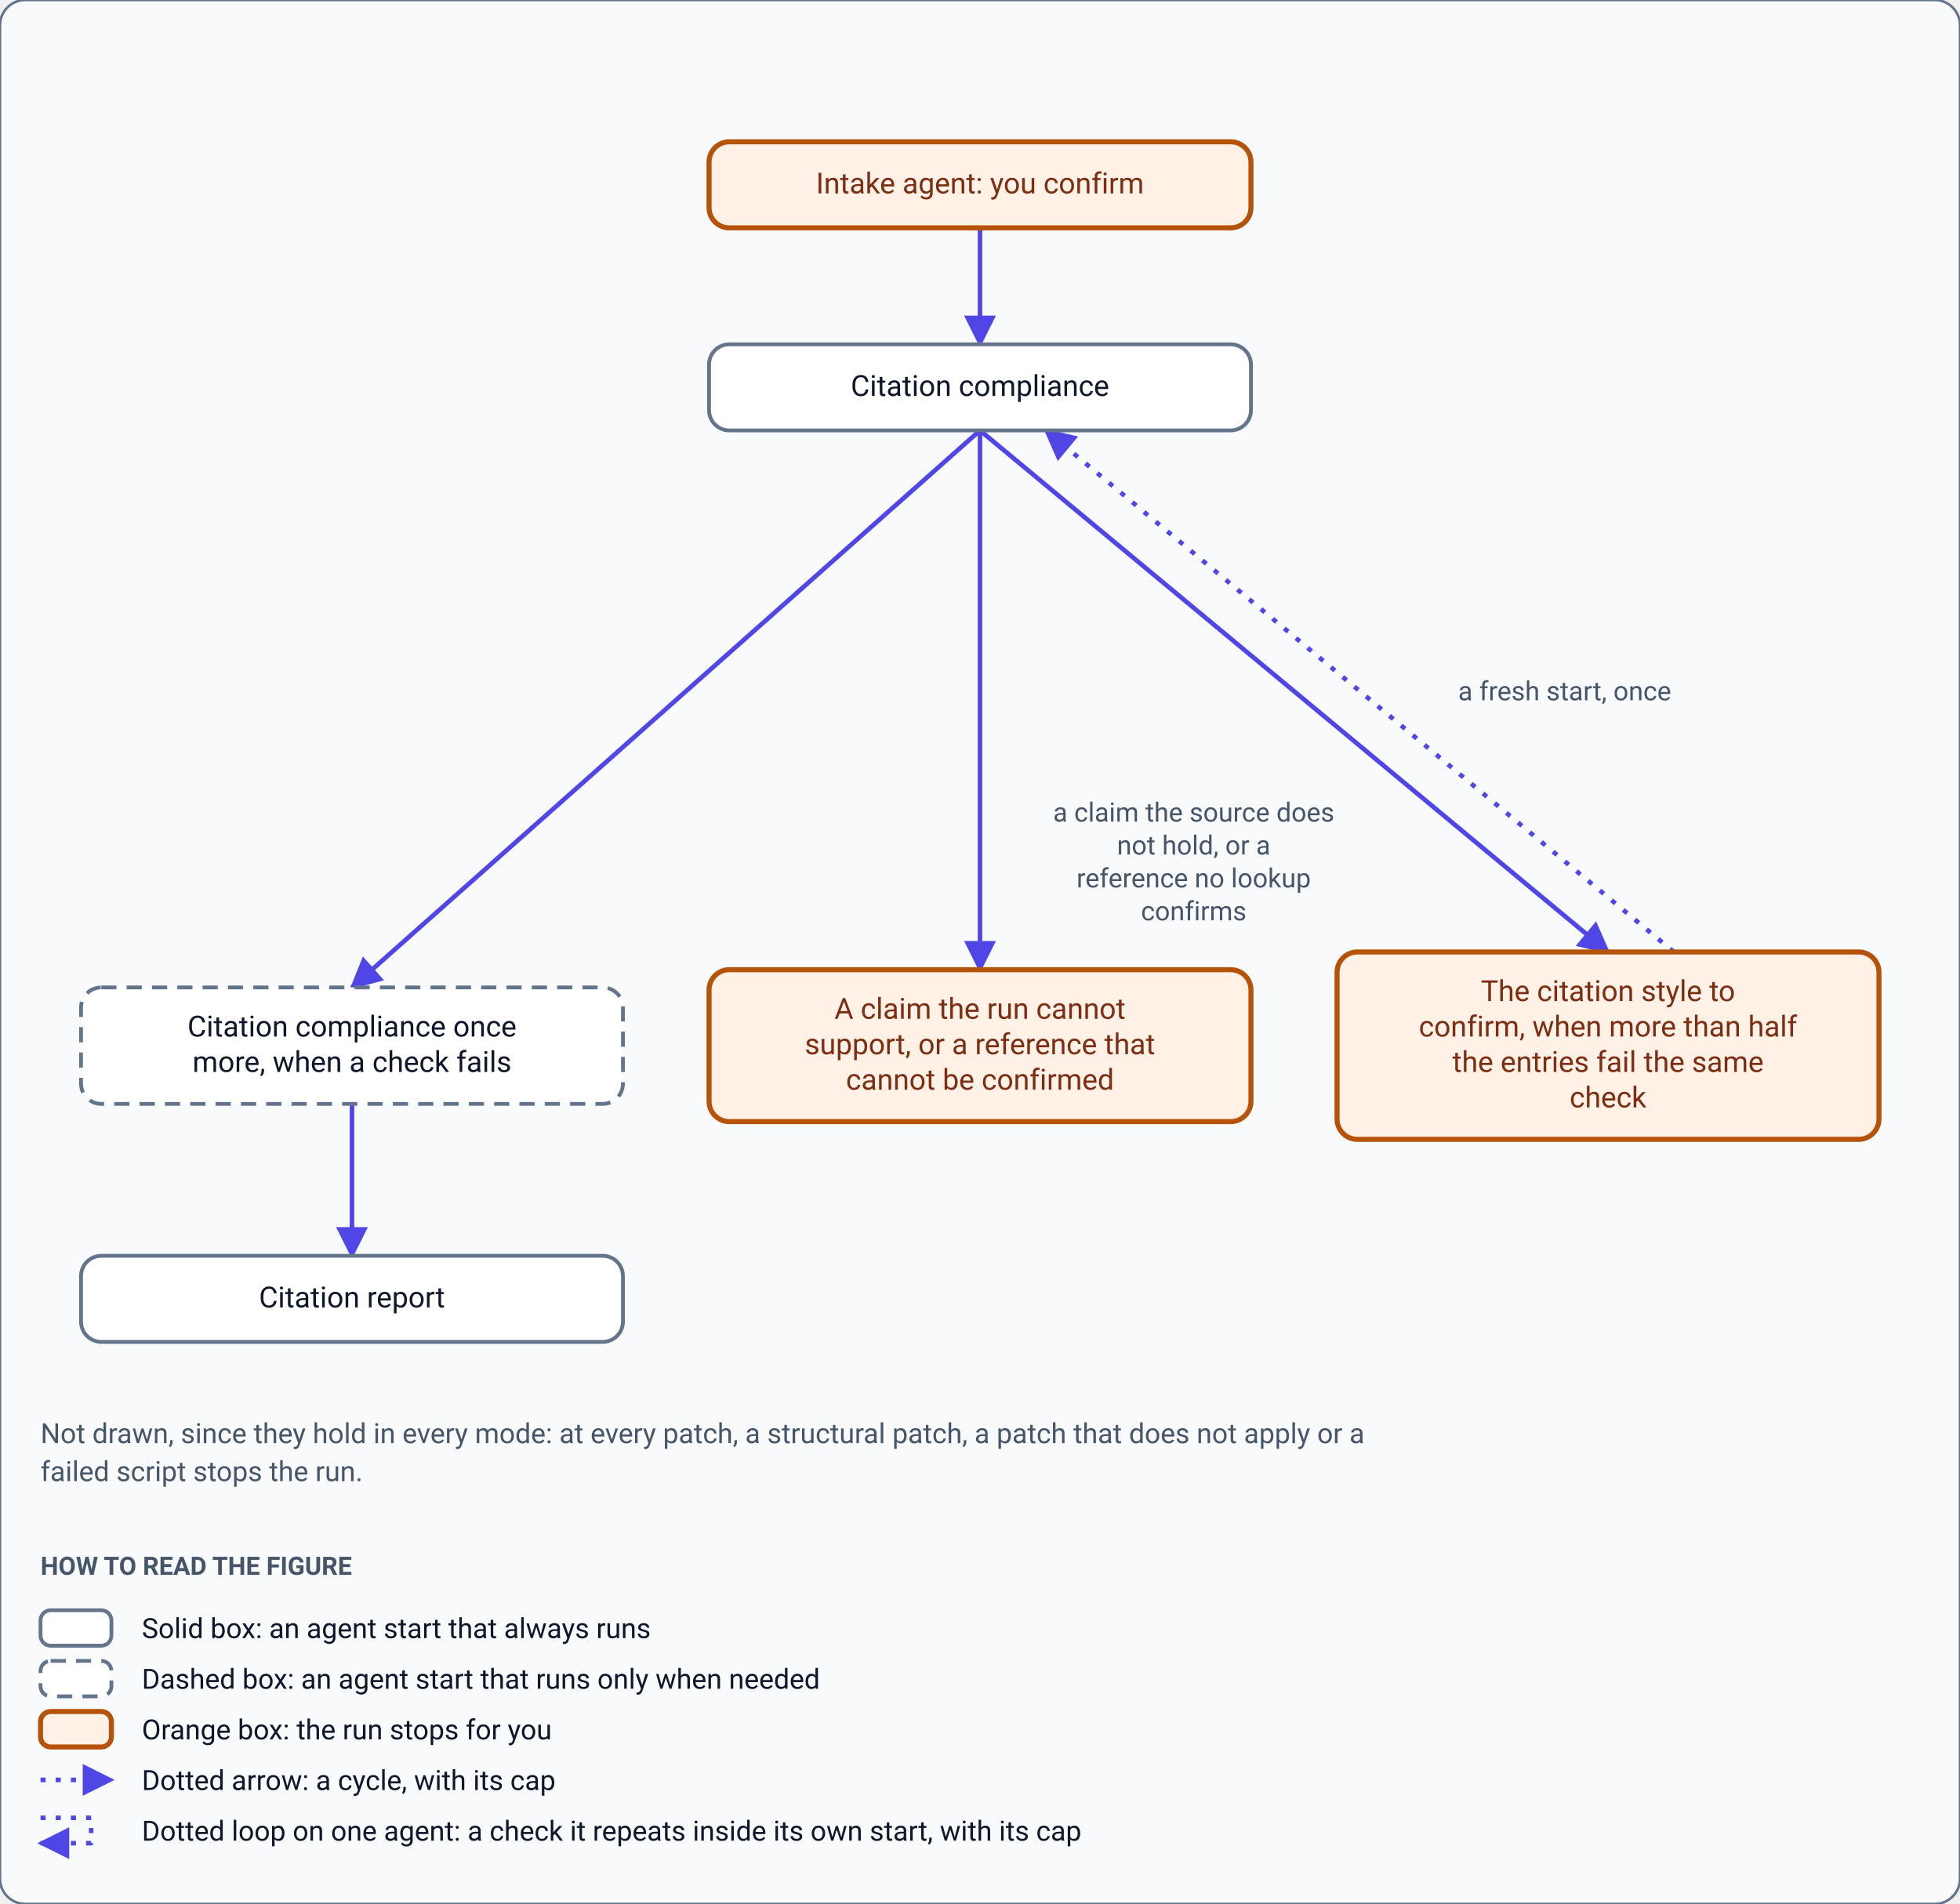
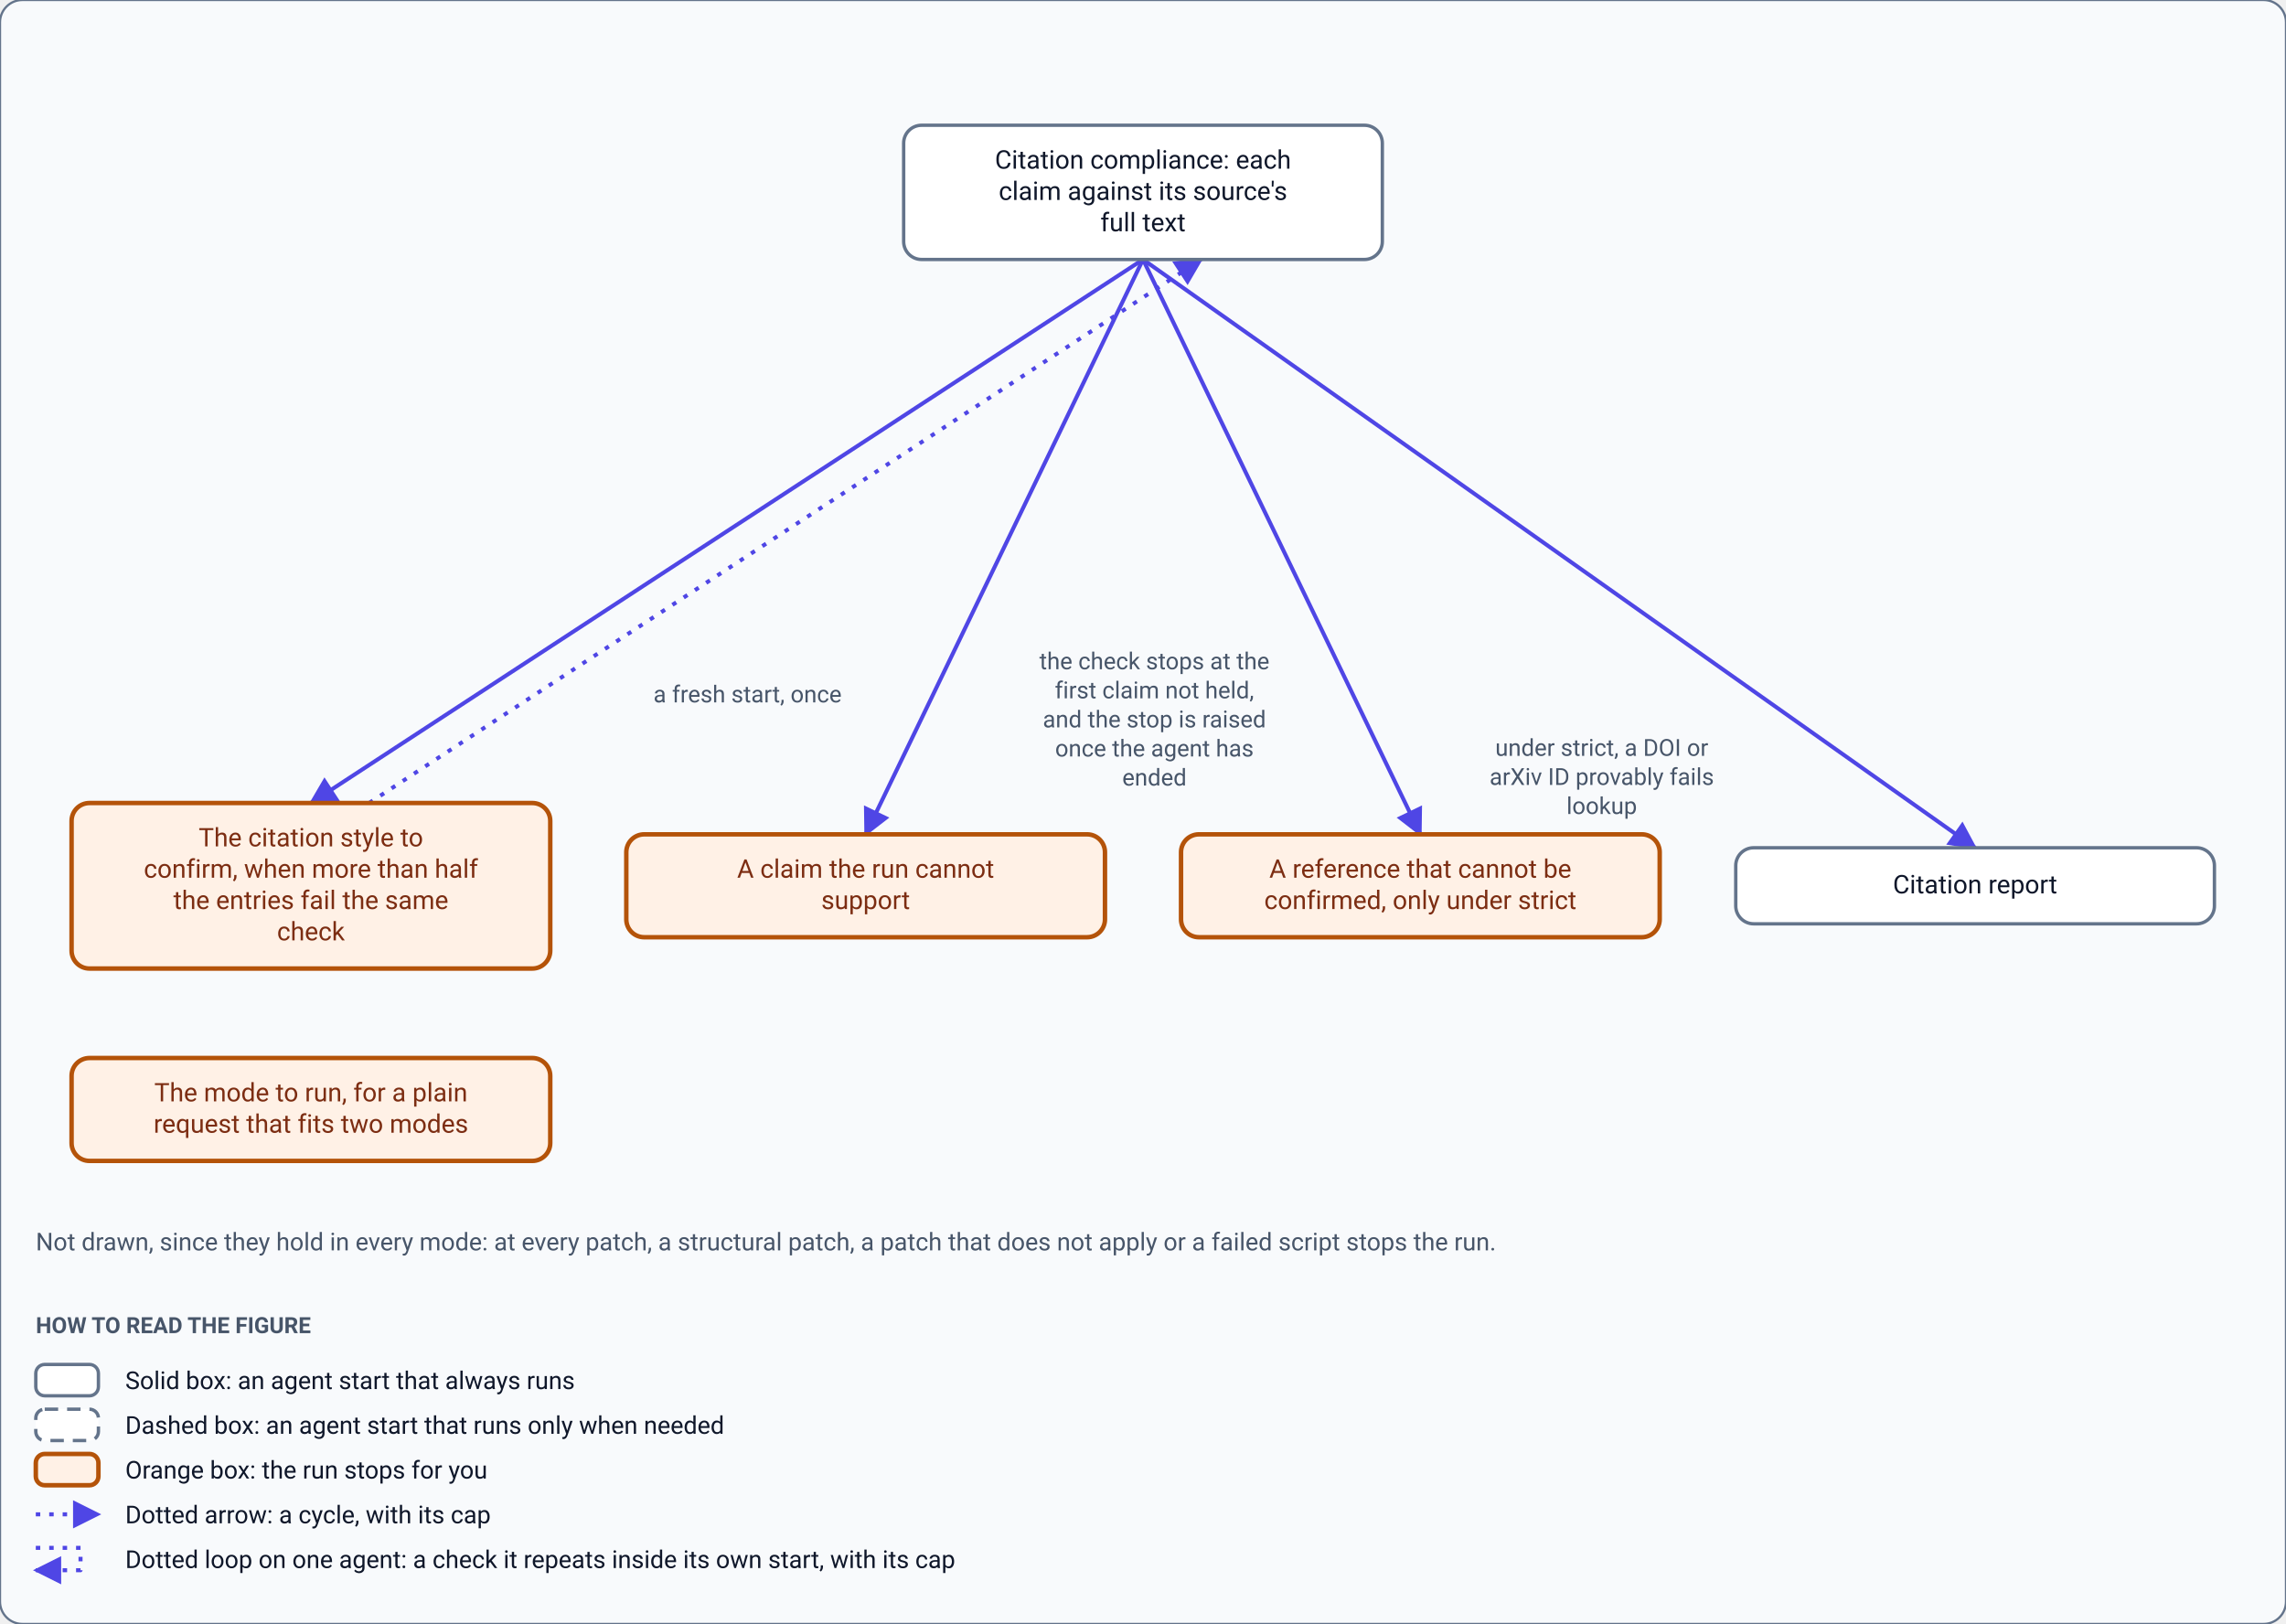
- <svg xmlns="http://www.w3.org/2000/svg" viewBox="0 0 774 752" width="774" height="752" role="img" aria-label="The citation-check mode of the paper skill. Boxes: Intake agent: you confirm (stop); Citation compliance (agent); Citation compliance once more, when a check fails (agent, only when needed); A claim the run cannot support, or a reference that cannot be confirmed (stop); The citation style to confirm, when more than half the entries fail the same check (stop); Citation report (agent).">
+ <svg xmlns="http://www.w3.org/2000/svg" viewBox="0 0 1022 726" width="1022" height="726" role="img" aria-label="The citation-check mode of the paper skill. Boxes: Citation compliance: each claim against its source's full text (agent); The citation style to confirm, when more than half the entries fail the same check (stop); A claim the run cannot support (stop); A reference that cannot be confirmed, only under strict (stop); Citation report (agent); The mode to run, for a plain request that fits two modes (stop).">
  <defs>
    <marker id="arrow" viewBox="0 0 10 10" refX="9" refY="5" markerWidth="7" markerHeight="7" orient="auto">
      <path d="M0,0 L10,5 L0,10 z" fill="#4f46e5" />
    </marker>
  </defs>
-   <rect x="0" y="0" width="774" height="752" rx="10" fill="#f8fafc" stroke="#64748b" />
-   <path d="M387,90 L387,136" fill="none" stroke="#4f46e5" stroke-width="1.8" marker-end="url(#arrow)" stroke-linejoin="round" />
-   <path d="M387,170 L635,376" fill="none" stroke="#4f46e5" stroke-width="1.8" marker-end="url(#arrow)" stroke-linejoin="round" />
-   <path d="M387,170 L387,383" fill="none" stroke="#4f46e5" stroke-width="1.8" marker-end="url(#arrow)" stroke-linejoin="round" />
-   <path d="M387,170 L139,390" fill="none" stroke="#4f46e5" stroke-width="1.8" marker-end="url(#arrow)" stroke-linejoin="round" />
-   <path d="M139,436 L139,496" fill="none" stroke="#4f46e5" stroke-width="1.8" marker-end="url(#arrow)" stroke-linejoin="round" />
-   <path d="M661,376 L413,170" fill="none" stroke="#4f46e5" stroke-width="1.8" stroke-dasharray="2 4" marker-end="url(#arrow)" stroke-linejoin="round" />
-   <rect x="280" y="56" width="214" height="34" rx="8" fill="#fff1e6" stroke="#b45309" stroke-width="2" />
-   <text x="387" y="76.4" font-family="ui-sans-serif, -apple-system, 'Segoe UI', Roboto, Helvetica, Arial, sans-serif" font-size="11.5" fill="#7c2d12" font-weight="400" text-anchor="middle">Intake agent: you confirm</text>
-   <rect x="280" y="136" width="214" height="34" rx="8" fill="#ffffff" stroke="#64748b" stroke-width="1.5" />
-   <text x="387" y="156.4" font-family="ui-sans-serif, -apple-system, 'Segoe UI', Roboto, Helvetica, Arial, sans-serif" font-size="11.5" fill="#0f172a" font-weight="400" text-anchor="middle">Citation compliance</text>
-   <rect x="32" y="390" width="214" height="46" rx="8" fill="#ffffff" stroke="#64748b" stroke-width="1.5" stroke-dasharray="6 4" />
-   <text x="139" y="409.4" font-family="ui-sans-serif, -apple-system, 'Segoe UI', Roboto, Helvetica, Arial, sans-serif" font-size="11.5" fill="#0f172a" font-weight="400" text-anchor="middle">Citation compliance once</text>
-   <text x="139" y="423.4" font-family="ui-sans-serif, -apple-system, 'Segoe UI', Roboto, Helvetica, Arial, sans-serif" font-size="11.5" fill="#0f172a" font-weight="400" text-anchor="middle">more, when a check fails</text>
-   <rect x="280" y="383" width="214" height="60" rx="8" fill="#fff1e6" stroke="#b45309" stroke-width="2" />
-   <text x="387" y="402.4" font-family="ui-sans-serif, -apple-system, 'Segoe UI', Roboto, Helvetica, Arial, sans-serif" font-size="11.5" fill="#7c2d12" font-weight="400" text-anchor="middle">A claim the run cannot</text>
-   <text x="387" y="416.4" font-family="ui-sans-serif, -apple-system, 'Segoe UI', Roboto, Helvetica, Arial, sans-serif" font-size="11.5" fill="#7c2d12" font-weight="400" text-anchor="middle">support, or a reference that</text>
-   <text x="387" y="430.4" font-family="ui-sans-serif, -apple-system, 'Segoe UI', Roboto, Helvetica, Arial, sans-serif" font-size="11.5" fill="#7c2d12" font-weight="400" text-anchor="middle">cannot be confirmed</text>
-   <rect x="528" y="376" width="214" height="74" rx="8" fill="#fff1e6" stroke="#b45309" stroke-width="2" />
-   <text x="635" y="395.4" font-family="ui-sans-serif, -apple-system, 'Segoe UI', Roboto, Helvetica, Arial, sans-serif" font-size="11.5" fill="#7c2d12" font-weight="400" text-anchor="middle">The citation style to</text>
-   <text x="635" y="409.4" font-family="ui-sans-serif, -apple-system, 'Segoe UI', Roboto, Helvetica, Arial, sans-serif" font-size="11.5" fill="#7c2d12" font-weight="400" text-anchor="middle">confirm, when more than half</text>
-   <text x="635" y="423.4" font-family="ui-sans-serif, -apple-system, 'Segoe UI', Roboto, Helvetica, Arial, sans-serif" font-size="11.5" fill="#7c2d12" font-weight="400" text-anchor="middle">the entries fail the same</text>
-   <text x="635" y="437.4" font-family="ui-sans-serif, -apple-system, 'Segoe UI', Roboto, Helvetica, Arial, sans-serif" font-size="11.5" fill="#7c2d12" font-weight="400" text-anchor="middle">check</text>
-   <rect x="32" y="496" width="214" height="34" rx="8" fill="#ffffff" stroke="#64748b" stroke-width="1.5" />
-   <text x="139" y="516.4" font-family="ui-sans-serif, -apple-system, 'Segoe UI', Roboto, Helvetica, Arial, sans-serif" font-size="11.5" fill="#0f172a" font-weight="400" text-anchor="middle">Citation report</text>
-   <text x="471.4" y="324.5" font-family="ui-sans-serif, -apple-system, 'Segoe UI', Roboto, Helvetica, Arial, sans-serif" font-size="10.5" fill="#475569" font-weight="400" text-anchor="middle" stroke="#f8fafc" stroke-width="4" stroke-linejoin="round" paint-order="stroke">a claim the source does</text>
-   <text x="471.4" y="337.5" font-family="ui-sans-serif, -apple-system, 'Segoe UI', Roboto, Helvetica, Arial, sans-serif" font-size="10.5" fill="#475569" font-weight="400" text-anchor="middle" stroke="#f8fafc" stroke-width="4" stroke-linejoin="round" paint-order="stroke">not hold, or a</text>
-   <text x="471.4" y="350.5" font-family="ui-sans-serif, -apple-system, 'Segoe UI', Roboto, Helvetica, Arial, sans-serif" font-size="10.5" fill="#475569" font-weight="400" text-anchor="middle" stroke="#f8fafc" stroke-width="4" stroke-linejoin="round" paint-order="stroke">reference no lookup</text>
-   <text x="471.4" y="363.5" font-family="ui-sans-serif, -apple-system, 'Segoe UI', Roboto, Helvetica, Arial, sans-serif" font-size="10.5" fill="#475569" font-weight="400" text-anchor="middle" stroke="#f8fafc" stroke-width="4" stroke-linejoin="round" paint-order="stroke">confirms</text>
-   <text x="617.9" y="276.6" font-family="ui-sans-serif, -apple-system, 'Segoe UI', Roboto, Helvetica, Arial, sans-serif" font-size="10.5" fill="#475569" font-weight="400" text-anchor="middle" stroke="#f8fafc" stroke-width="4" stroke-linejoin="round" paint-order="stroke">a fresh start, once</text>
-   <text x="16" y="570" font-family="ui-sans-serif, -apple-system, 'Segoe UI', Roboto, Helvetica, Arial, sans-serif" font-size="11" fill="#475569" font-weight="400" text-anchor="start">Not drawn, since they hold in every mode: at every patch, a structural patch, a patch that does not apply or a</text>
-   <text x="16" y="585" font-family="ui-sans-serif, -apple-system, 'Segoe UI', Roboto, Helvetica, Arial, sans-serif" font-size="11" fill="#475569" font-weight="400" text-anchor="start">failed script stops the run.</text>
-   <text x="16" y="622" font-family="ui-sans-serif, -apple-system, 'Segoe UI', Roboto, Helvetica, Arial, sans-serif" font-size="10" fill="#475569" font-weight="700" text-anchor="start">HOW TO READ THE FIGURE</text>
-   <rect x="16" y="636" width="28" height="14" rx="4" fill="#ffffff" stroke="#64748b" stroke-width="1.5" />
-   <text x="56" y="647" font-family="ui-sans-serif, -apple-system, 'Segoe UI', Roboto, Helvetica, Arial, sans-serif" font-size="11" fill="#0f172a" font-weight="400" text-anchor="start">Solid box: an agent start that always runs</text>
-   <rect x="16" y="656" width="28" height="14" rx="4" fill="#ffffff" stroke="#64748b" stroke-width="1.5" stroke-dasharray="6 4" />
-   <text x="56" y="667" font-family="ui-sans-serif, -apple-system, 'Segoe UI', Roboto, Helvetica, Arial, sans-serif" font-size="11" fill="#0f172a" font-weight="400" text-anchor="start">Dashed box: an agent start that runs only when needed</text>
-   <rect x="16" y="676" width="28" height="14" rx="4" fill="#fff1e6" stroke="#b45309" stroke-width="2" />
-   <text x="56" y="687" font-family="ui-sans-serif, -apple-system, 'Segoe UI', Roboto, Helvetica, Arial, sans-serif" font-size="11" fill="#0f172a" font-weight="400" text-anchor="start">Orange box: the run stops for you</text>
-   <path d="M16,703 L44,703" fill="none" stroke="#4f46e5" stroke-width="1.8" stroke-dasharray="2 4" marker-end="url(#arrow)" stroke-linejoin="round" />
-   <text x="56" y="707" font-family="ui-sans-serif, -apple-system, 'Segoe UI', Roboto, Helvetica, Arial, sans-serif" font-size="11" fill="#0f172a" font-weight="400" text-anchor="start">Dotted arrow: a cycle, with its cap</text>
-   <path d="M16,718 L36,718 L36,728 L16,728" fill="none" stroke="#4f46e5" stroke-width="1.8" stroke-dasharray="2 4" marker-end="url(#arrow)" stroke-linejoin="round" />
-   <text x="56" y="727" font-family="ui-sans-serif, -apple-system, 'Segoe UI', Roboto, Helvetica, Arial, sans-serif" font-size="11" fill="#0f172a" font-weight="400" text-anchor="start">Dotted loop on one agent: a check it repeats inside its own start, with its cap</text>
+   <rect x="0" y="0" width="1022" height="726" rx="10" fill="#f8fafc" stroke="#64748b" />
+   <path d="M511,116 L139,359" fill="none" stroke="#4f46e5" stroke-width="1.8" marker-end="url(#arrow)" stroke-linejoin="round" />
+   <path d="M511,116 L387,373" fill="none" stroke="#4f46e5" stroke-width="1.8" marker-end="url(#arrow)" stroke-linejoin="round" />
+   <path d="M511,116 L635,373" fill="none" stroke="#4f46e5" stroke-width="1.8" marker-end="url(#arrow)" stroke-linejoin="round" />
+   <path d="M511,116 L883,379" fill="none" stroke="#4f46e5" stroke-width="1.8" marker-end="url(#arrow)" stroke-linejoin="round" />
+   <path d="M165,359 L537,116" fill="none" stroke="#4f46e5" stroke-width="1.8" stroke-dasharray="2 4" marker-end="url(#arrow)" stroke-linejoin="round" />
+   <rect x="404" y="56" width="214" height="60" rx="8" fill="#ffffff" stroke="#64748b" stroke-width="1.5" />
+   <text x="511" y="75.4" font-family="ui-sans-serif, -apple-system, 'Segoe UI', Roboto, Helvetica, Arial, sans-serif" font-size="11.5" fill="#0f172a" font-weight="400" text-anchor="middle">Citation compliance: each</text>
+   <text x="511" y="89.4" font-family="ui-sans-serif, -apple-system, 'Segoe UI', Roboto, Helvetica, Arial, sans-serif" font-size="11.5" fill="#0f172a" font-weight="400" text-anchor="middle">claim against its source's</text>
+   <text x="511" y="103.4" font-family="ui-sans-serif, -apple-system, 'Segoe UI', Roboto, Helvetica, Arial, sans-serif" font-size="11.5" fill="#0f172a" font-weight="400" text-anchor="middle">full text</text>
+   <rect x="32" y="359" width="214" height="74" rx="8" fill="#fff1e6" stroke="#b45309" stroke-width="2" />
+   <text x="139" y="378.4" font-family="ui-sans-serif, -apple-system, 'Segoe UI', Roboto, Helvetica, Arial, sans-serif" font-size="11.5" fill="#7c2d12" font-weight="400" text-anchor="middle">The citation style to</text>
+   <text x="139" y="392.4" font-family="ui-sans-serif, -apple-system, 'Segoe UI', Roboto, Helvetica, Arial, sans-serif" font-size="11.5" fill="#7c2d12" font-weight="400" text-anchor="middle">confirm, when more than half</text>
+   <text x="139" y="406.4" font-family="ui-sans-serif, -apple-system, 'Segoe UI', Roboto, Helvetica, Arial, sans-serif" font-size="11.5" fill="#7c2d12" font-weight="400" text-anchor="middle">the entries fail the same</text>
+   <text x="139" y="420.4" font-family="ui-sans-serif, -apple-system, 'Segoe UI', Roboto, Helvetica, Arial, sans-serif" font-size="11.5" fill="#7c2d12" font-weight="400" text-anchor="middle">check</text>
+   <rect x="280" y="373" width="214" height="46" rx="8" fill="#fff1e6" stroke="#b45309" stroke-width="2" />
+   <text x="387" y="392.4" font-family="ui-sans-serif, -apple-system, 'Segoe UI', Roboto, Helvetica, Arial, sans-serif" font-size="11.5" fill="#7c2d12" font-weight="400" text-anchor="middle">A claim the run cannot</text>
+   <text x="387" y="406.4" font-family="ui-sans-serif, -apple-system, 'Segoe UI', Roboto, Helvetica, Arial, sans-serif" font-size="11.5" fill="#7c2d12" font-weight="400" text-anchor="middle">support</text>
+   <rect x="528" y="373" width="214" height="46" rx="8" fill="#fff1e6" stroke="#b45309" stroke-width="2" />
+   <text x="635" y="392.4" font-family="ui-sans-serif, -apple-system, 'Segoe UI', Roboto, Helvetica, Arial, sans-serif" font-size="11.5" fill="#7c2d12" font-weight="400" text-anchor="middle">A reference that cannot be</text>
+   <text x="635" y="406.4" font-family="ui-sans-serif, -apple-system, 'Segoe UI', Roboto, Helvetica, Arial, sans-serif" font-size="11.5" fill="#7c2d12" font-weight="400" text-anchor="middle">confirmed, only under strict</text>
+   <rect x="776" y="379" width="214" height="34" rx="8" fill="#ffffff" stroke="#64748b" stroke-width="1.5" />
+   <text x="883" y="399.4" font-family="ui-sans-serif, -apple-system, 'Segoe UI', Roboto, Helvetica, Arial, sans-serif" font-size="11.5" fill="#0f172a" font-weight="400" text-anchor="middle">Citation report</text>
+   <rect x="32" y="473" width="214" height="46" rx="8" fill="#fff1e6" stroke="#b45309" stroke-width="2" />
+   <text x="139" y="492.4" font-family="ui-sans-serif, -apple-system, 'Segoe UI', Roboto, Helvetica, Arial, sans-serif" font-size="11.5" fill="#7c2d12" font-weight="400" text-anchor="middle">The mode to run, for a plain</text>
+   <text x="139" y="506.4" font-family="ui-sans-serif, -apple-system, 'Segoe UI', Roboto, Helvetica, Arial, sans-serif" font-size="11.5" fill="#7c2d12" font-weight="400" text-anchor="middle">request that fits two modes</text>
+   <text x="516.1" y="299.2" font-family="ui-sans-serif, -apple-system, 'Segoe UI', Roboto, Helvetica, Arial, sans-serif" font-size="10.5" fill="#475569" font-weight="400" text-anchor="middle" stroke="#f8fafc" stroke-width="4" stroke-linejoin="round" paint-order="stroke">the check stops at the</text>
+   <text x="516.1" y="312.2" font-family="ui-sans-serif, -apple-system, 'Segoe UI', Roboto, Helvetica, Arial, sans-serif" font-size="10.5" fill="#475569" font-weight="400" text-anchor="middle" stroke="#f8fafc" stroke-width="4" stroke-linejoin="round" paint-order="stroke">first claim not held,</text>
+   <text x="516.1" y="325.2" font-family="ui-sans-serif, -apple-system, 'Segoe UI', Roboto, Helvetica, Arial, sans-serif" font-size="10.5" fill="#475569" font-weight="400" text-anchor="middle" stroke="#f8fafc" stroke-width="4" stroke-linejoin="round" paint-order="stroke">and the stop is raised</text>
+   <text x="516.1" y="338.2" font-family="ui-sans-serif, -apple-system, 'Segoe UI', Roboto, Helvetica, Arial, sans-serif" font-size="10.5" fill="#475569" font-weight="400" text-anchor="middle" stroke="#f8fafc" stroke-width="4" stroke-linejoin="round" paint-order="stroke">once the agent has</text>
+   <text x="516.1" y="351.2" font-family="ui-sans-serif, -apple-system, 'Segoe UI', Roboto, Helvetica, Arial, sans-serif" font-size="10.5" fill="#475569" font-weight="400" text-anchor="middle" stroke="#f8fafc" stroke-width="4" stroke-linejoin="round" paint-order="stroke">ended</text>
+   <text x="716.1" y="337.9" font-family="ui-sans-serif, -apple-system, 'Segoe UI', Roboto, Helvetica, Arial, sans-serif" font-size="10.5" fill="#475569" font-weight="400" text-anchor="middle" stroke="#f8fafc" stroke-width="4" stroke-linejoin="round" paint-order="stroke">under strict, a DOI or</text>
+   <text x="716.1" y="350.9" font-family="ui-sans-serif, -apple-system, 'Segoe UI', Roboto, Helvetica, Arial, sans-serif" font-size="10.5" fill="#475569" font-weight="400" text-anchor="middle" stroke="#f8fafc" stroke-width="4" stroke-linejoin="round" paint-order="stroke">arXiv ID provably fails</text>
+   <text x="716.1" y="363.9" font-family="ui-sans-serif, -apple-system, 'Segoe UI', Roboto, Helvetica, Arial, sans-serif" font-size="10.5" fill="#475569" font-weight="400" text-anchor="middle" stroke="#f8fafc" stroke-width="4" stroke-linejoin="round" paint-order="stroke">lookup</text>
+   <text x="334.2" y="314" font-family="ui-sans-serif, -apple-system, 'Segoe UI', Roboto, Helvetica, Arial, sans-serif" font-size="10.5" fill="#475569" font-weight="400" text-anchor="middle" stroke="#f8fafc" stroke-width="4" stroke-linejoin="round" paint-order="stroke">a fresh start, once</text>
+   <text x="16" y="559" font-family="ui-sans-serif, -apple-system, 'Segoe UI', Roboto, Helvetica, Arial, sans-serif" font-size="11" fill="#475569" font-weight="400" text-anchor="start">Not drawn, since they hold in every mode: at every patch, a structural patch, a patch that does not apply or a failed script stops the run.</text>
+   <text x="16" y="596" font-family="ui-sans-serif, -apple-system, 'Segoe UI', Roboto, Helvetica, Arial, sans-serif" font-size="10" fill="#475569" font-weight="700" text-anchor="start">HOW TO READ THE FIGURE</text>
+   <rect x="16" y="610" width="28" height="14" rx="4" fill="#ffffff" stroke="#64748b" stroke-width="1.5" />
+   <text x="56" y="621" font-family="ui-sans-serif, -apple-system, 'Segoe UI', Roboto, Helvetica, Arial, sans-serif" font-size="11" fill="#0f172a" font-weight="400" text-anchor="start">Solid box: an agent start that always runs</text>
+   <rect x="16" y="630" width="28" height="14" rx="4" fill="#ffffff" stroke="#64748b" stroke-width="1.5" stroke-dasharray="6 4" />
+   <text x="56" y="641" font-family="ui-sans-serif, -apple-system, 'Segoe UI', Roboto, Helvetica, Arial, sans-serif" font-size="11" fill="#0f172a" font-weight="400" text-anchor="start">Dashed box: an agent start that runs only when needed</text>
+   <rect x="16" y="650" width="28" height="14" rx="4" fill="#fff1e6" stroke="#b45309" stroke-width="2" />
+   <text x="56" y="661" font-family="ui-sans-serif, -apple-system, 'Segoe UI', Roboto, Helvetica, Arial, sans-serif" font-size="11" fill="#0f172a" font-weight="400" text-anchor="start">Orange box: the run stops for you</text>
+   <path d="M16,677 L44,677" fill="none" stroke="#4f46e5" stroke-width="1.8" stroke-dasharray="2 4" marker-end="url(#arrow)" stroke-linejoin="round" />
+   <text x="56" y="681" font-family="ui-sans-serif, -apple-system, 'Segoe UI', Roboto, Helvetica, Arial, sans-serif" font-size="11" fill="#0f172a" font-weight="400" text-anchor="start">Dotted arrow: a cycle, with its cap</text>
+   <path d="M16,692 L36,692 L36,702 L16,702" fill="none" stroke="#4f46e5" stroke-width="1.8" stroke-dasharray="2 4" marker-end="url(#arrow)" stroke-linejoin="round" />
+   <text x="56" y="701" font-family="ui-sans-serif, -apple-system, 'Segoe UI', Roboto, Helvetica, Arial, sans-serif" font-size="11" fill="#0f172a" font-weight="400" text-anchor="start">Dotted loop on one agent: a check it repeats inside its own start, with its cap</text>
</svg>
